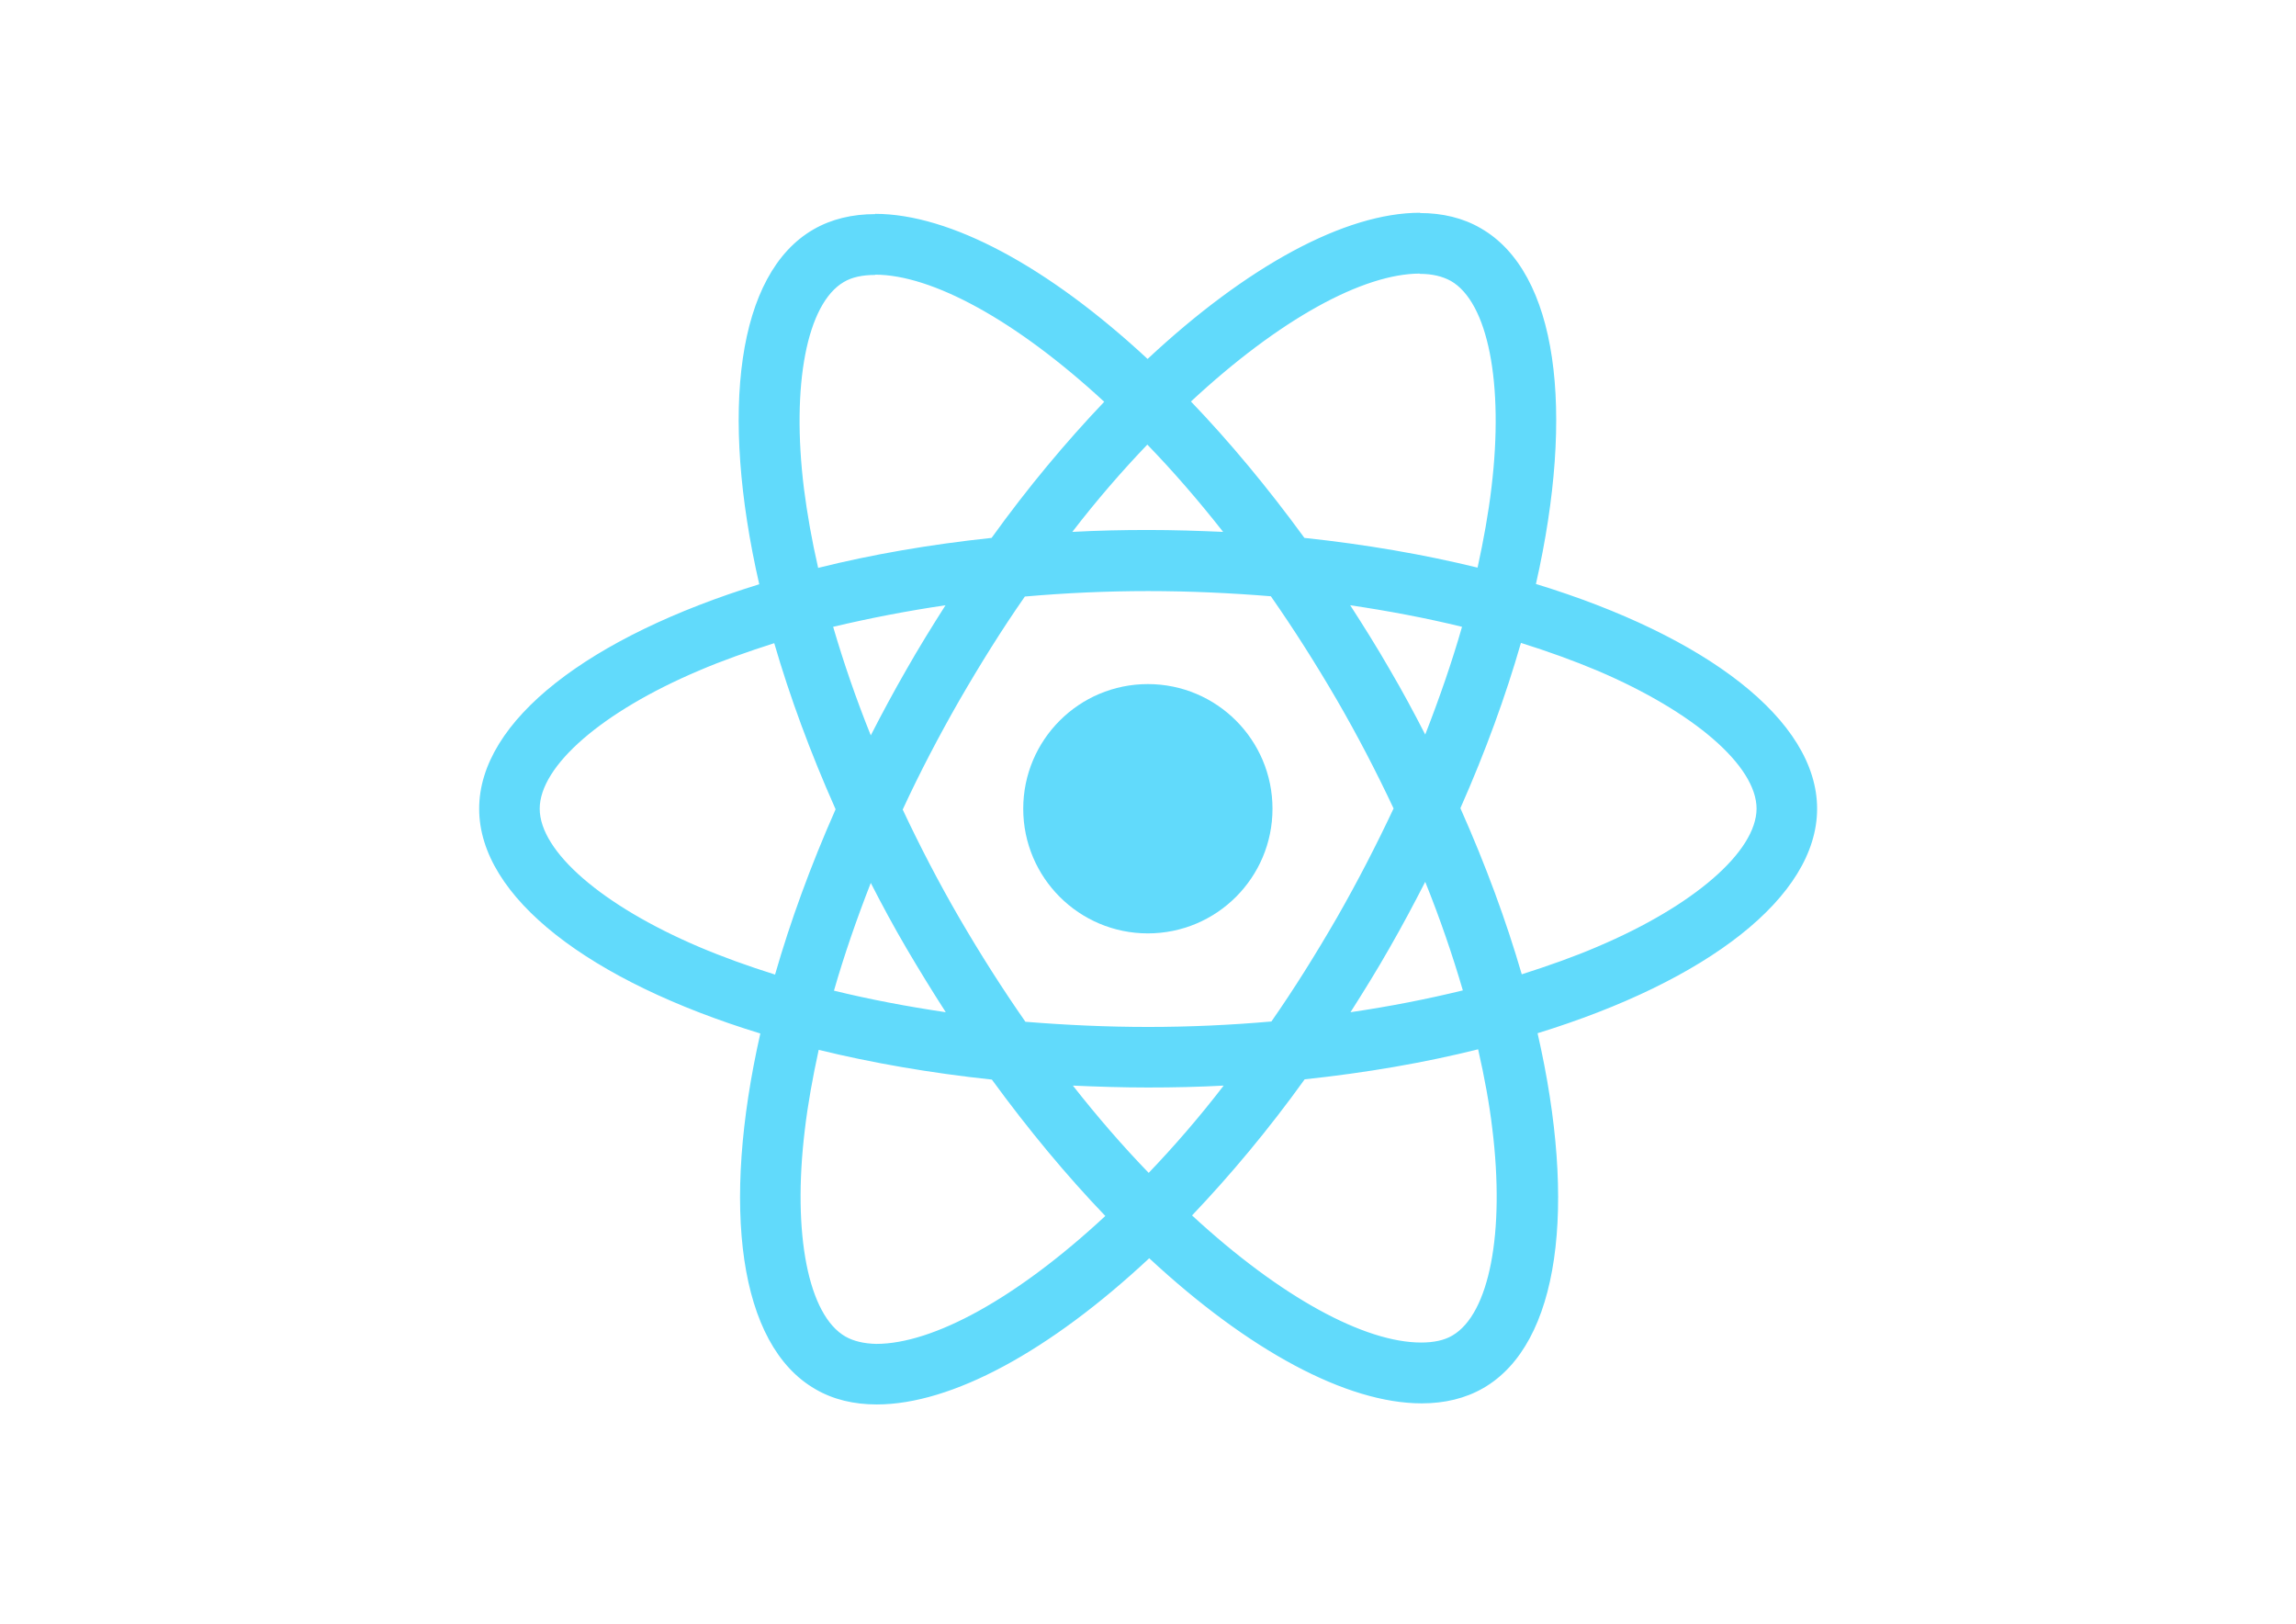
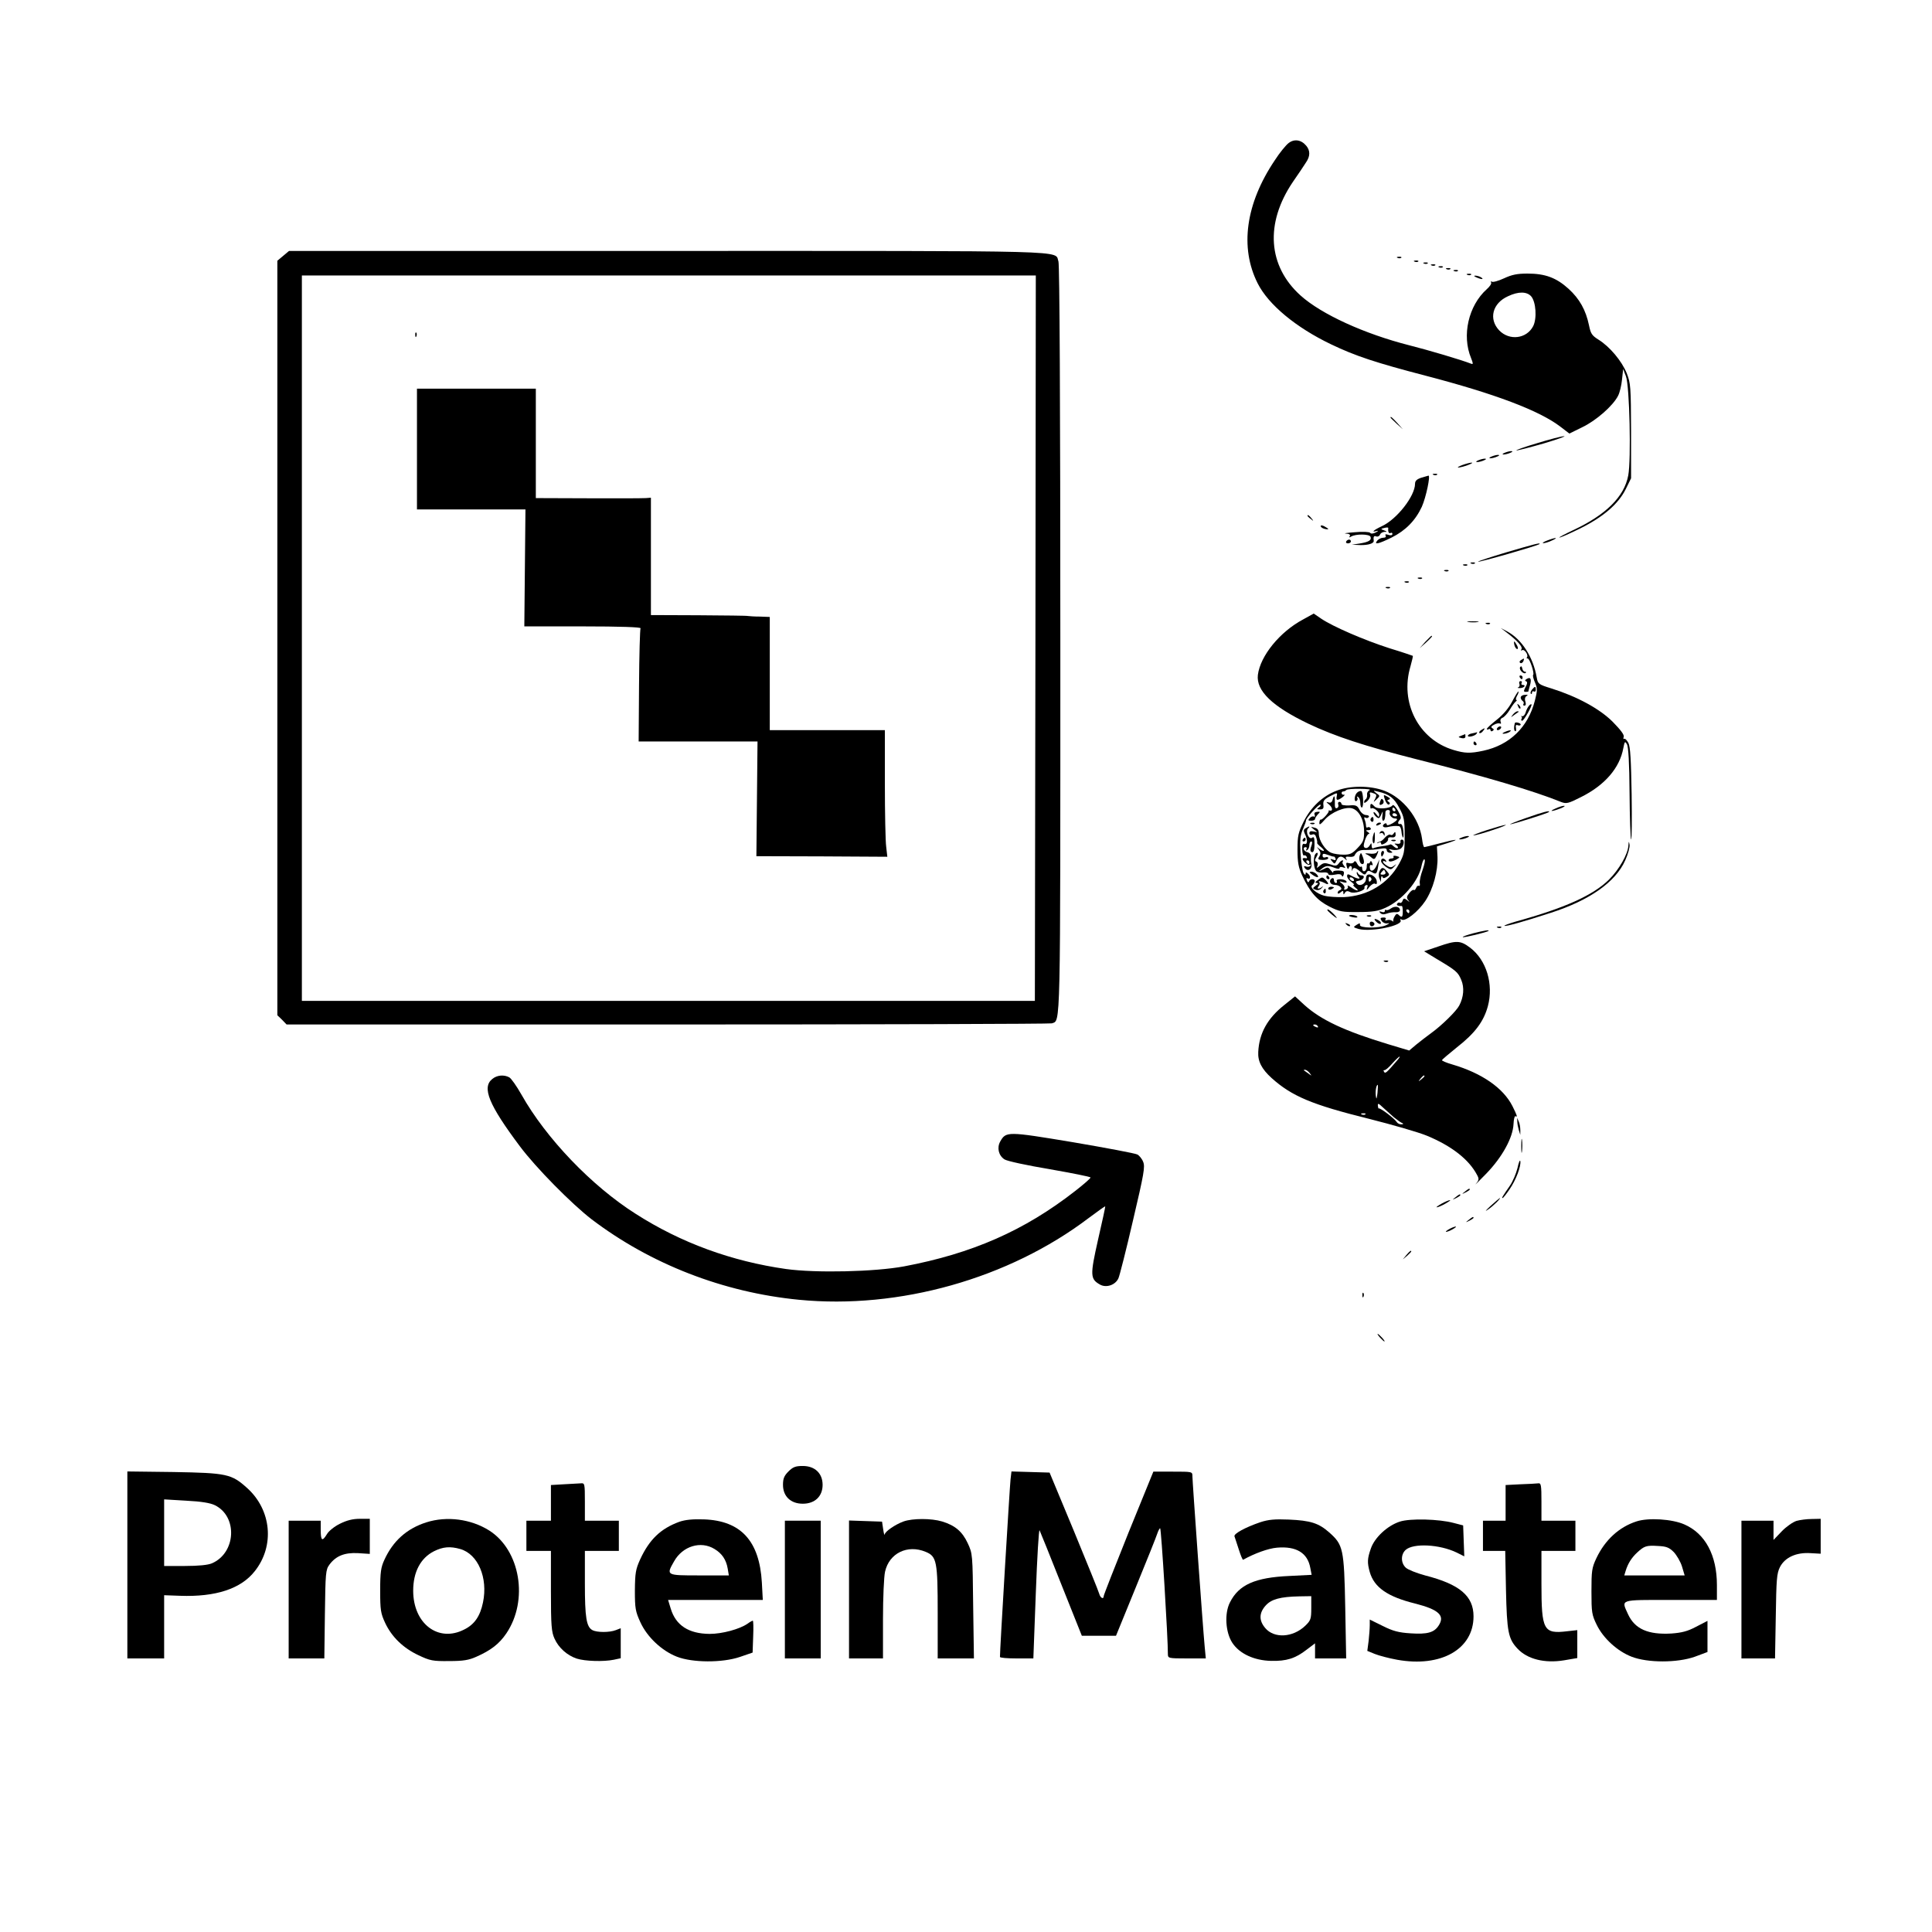
- <svg xmlns="http://www.w3.org/2000/svg" viewBox="0 0 841.9 595.3">
-   <g fill="#61DAFB">
-     <path d="M666.3 296.5c0-32.5-40.7-63.3-103.1-82.4 14.4-63.6 8-114.2-20.2-130.4-6.5-3.8-14.1-5.6-22.4-5.6v22.3c4.6 0 8.3.9 11.4 2.6 13.6 7.8 19.5 37.5 14.9 75.7-1.1 9.4-2.9 19.3-5.1 29.4-19.6-4.8-41-8.5-63.5-10.9-13.5-18.5-27.5-35.3-41.6-50 32.6-30.3 63.2-46.9 84-46.9V78c-27.5 0-63.5 19.6-99.9 53.6-36.4-33.8-72.4-53.2-99.9-53.2v22.3c20.7 0 51.4 16.5 84 46.6-14 14.7-28 31.4-41.3 49.9-22.6 2.4-44 6.1-63.6 11-2.3-10-4-19.7-5.2-29-4.7-38.2 1.1-67.9 14.6-75.8 3-1.8 6.9-2.6 11.5-2.6V78.5c-8.4 0-16 1.8-22.6 5.6-28.1 16.2-34.4 66.7-19.9 130.1-62.2 19.2-102.7 49.9-102.7 82.3 0 32.5 40.7 63.3 103.1 82.4-14.4 63.6-8 114.2 20.2 130.4 6.5 3.8 14.1 5.6 22.5 5.6 27.5 0 63.5-19.6 99.9-53.6 36.4 33.8 72.4 53.2 99.9 53.2 8.4 0 16-1.8 22.6-5.6 28.1-16.2 34.4-66.7 19.9-130.1 62-19.1 102.5-49.9 102.5-82.3zm-130.2-66.7c-3.7 12.9-8.3 26.2-13.5 39.5-4.1-8-8.4-16-13.1-24-4.6-8-9.5-15.8-14.4-23.4 14.2 2.1 27.9 4.7 41 7.9zm-45.8 106.5c-7.8 13.5-15.8 26.3-24.1 38.2-14.9 1.3-30 2-45.2 2-15.1 0-30.2-.7-45-1.9-8.3-11.9-16.4-24.6-24.2-38-7.6-13.1-14.5-26.4-20.8-39.8 6.2-13.4 13.2-26.8 20.7-39.9 7.8-13.5 15.8-26.3 24.1-38.2 14.9-1.3 30-2 45.2-2 15.1 0 30.2.7 45 1.9 8.3 11.9 16.4 24.6 24.2 38 7.6 13.1 14.5 26.4 20.8 39.8-6.3 13.4-13.2 26.8-20.7 39.9zm32.3-13c5.4 13.4 10 26.8 13.8 39.8-13.1 3.2-26.9 5.9-41.2 8 4.9-7.7 9.8-15.6 14.4-23.7 4.6-8 8.9-16.1 13-24.1zM421.2 430c-9.3-9.6-18.6-20.3-27.8-32 9 .4 18.2.7 27.5.7 9.4 0 18.7-.2 27.8-.7-9 11.7-18.3 22.4-27.5 32zm-74.4-58.9c-14.2-2.1-27.9-4.7-41-7.9 3.7-12.9 8.3-26.2 13.5-39.5 4.1 8 8.4 16 13.1 24 4.7 8 9.5 15.8 14.4 23.4zM420.7 163c9.3 9.6 18.6 20.3 27.8 32-9-.4-18.2-.7-27.5-.7-9.4 0-18.7.2-27.8.7 9-11.7 18.3-22.4 27.5-32zm-74 58.9c-4.9 7.7-9.8 15.6-14.4 23.7-4.6 8-8.9 16-13 24-5.4-13.4-10-26.8-13.8-39.8 13.1-3.1 26.9-5.8 41.2-7.9zm-90.5 125.2c-35.4-15.1-58.3-34.9-58.3-50.6 0-15.7 22.9-35.6 58.3-50.6 8.6-3.7 18-7 27.7-10.1 5.7 19.6 13.2 40 22.5 60.9-9.2 20.8-16.6 41.1-22.2 60.6-9.9-3.1-19.3-6.5-28-10.2zM310 490c-13.6-7.8-19.5-37.5-14.9-75.7 1.1-9.4 2.9-19.3 5.1-29.4 19.6 4.8 41 8.5 63.5 10.9 13.5 18.5 27.5 35.3 41.6 50-32.6 30.3-63.2 46.9-84 46.9-4.5-.1-8.3-1-11.3-2.7zm237.2-76.2c4.7 38.2-1.1 67.9-14.6 75.8-3 1.8-6.9 2.6-11.5 2.6-20.7 0-51.4-16.5-84-46.6 14-14.7 28-31.4 41.3-49.9 22.6-2.4 44-6.1 63.6-11 2.3 10.1 4.1 19.8 5.2 29.1zm38.5-66.7c-8.6 3.7-18 7-27.7 10.1-5.7-19.6-13.2-40-22.5-60.9 9.2-20.8 16.6-41.1 22.2-60.6 9.9 3.1 19.3 6.5 28.1 10.2 35.4 15.1 58.3 34.9 58.3 50.6-.1 15.7-23 35.6-58.4 50.6zM320.8 78.4z" />
-     <circle cx="420.9" cy="296.5" r="45.7" />
-     <path d="M520.5 78.1z" />
+ <svg xmlns="http://www.w3.org/2000/svg" version="1.0" width="1024pt" height="1024pt" viewBox="0 0 1024 1024" preserveAspectRatio="xMidYMid meet">
+   <g transform="translate(0,1024) scale(0.1,-0.1)" fill="#000000" stroke="none">
+     <path d="M6829 9481 c-14 -11 -47 -51 -72 -90 -155 -230 -187 -463 -91 -653 57 -113 203 -234 389 -323 129 -62 239 -98 500 -166 368 -96 604 -185 716 -271 l47 -36 69 34 c73 35 162 113 189 166 9 17 18 55 21 86 l6 56 15 -39 c19 -50 28 -442 12 -525 -21 -112 -117 -208 -292 -290 -45 -21 -78 -39 -73 -39 6 -1 55 21 110 48 123 61 203 130 242 209 l28 57 0 250 c-1 236 -2 253 -23 307 -26 64 -90 141 -150 178 -35 22 -41 32 -50 76 -17 81 -50 140 -108 193 -65 59 -124 81 -218 81 -55 0 -83 -6 -124 -25 -30 -14 -59 -22 -65 -18 -5 3 -7 2 -4 -4 4 -6 -7 -22 -23 -36 -97 -87 -133 -245 -83 -365 11 -28 12 -34 1 -30 -54 21 -226 72 -329 98 -236 60 -465 164 -576 264 -173 156 -189 382 -41 601 29 42 61 89 70 104 23 33 23 63 1 89 -27 32 -64 37 -94 13z m1286 -811 c26 -29 32 -118 11 -159 -35 -67 -126 -78 -180 -22 -57 60 -36 144 47 181 55 26 99 25 122 0z" />
+     <path d="M1501 8884 l-31 -26 0 -1999 0 -2000 25 -24 24 -25 2020 0 c1111 0 2027 3 2036 6 47 18 45 -71 45 2038 0 1233 -4 1984 -10 2000 -22 60 120 56 -2074 56 l-2004 0 -31 -26z m3987 -2026 l-3 -1923 -1943 0 -1942 0 0 1623 c0 892 0 1757 0 1922 l0 300 1945 0 1945 0 -2 -1922z" />
+     <path d="M2201 8464 c0 -11 3 -14 6 -6 3 7 2 16 -1 19 -3 4 -6 -2 -5 -13z" />
+     <path d="M2210 7860 l0 -320 288 0 287 0 -3 -310 -3 -310 311 0 c195 0 309 -4 305 -10 -3 -5 -7 -142 -8 -305 l-2 -295 315 0 315 0 -3 -304 -3 -304 347 -1 347 -2 -6 53 c-4 29 -7 180 -7 336 l0 282 -305 0 -305 0 0 300 0 300 -52 2 c-29 0 -57 2 -63 3 -5 2 -124 3 -262 4 l-253 1 0 311 0 311 -27 -2 c-16 -1 -153 -2 -305 -1 l-278 1 0 290 0 290 -315 0 -315 0 0 -320z" />
+     <path d="M7408 8873 c7 -3 16 -2 19 1 4 3 -2 6 -13 5 -11 0 -14 -3 -6 -6z" />
+     <path d="M7498 8853 c7 -3 16 -2 19 1 4 3 -2 6 -13 5 -11 0 -14 -3 -6 -6z" />
+     <path d="M7548 8843 c7 -3 16 -2 19 1 4 3 -2 6 -13 5 -11 0 -14 -3 -6 -6z" />
+     <path d="M7588 8833 c7 -3 16 -2 19 1 4 3 -2 6 -13 5 -11 0 -14 -3 -6 -6z" />
+     <path d="M7628 8823 c7 -3 16 -2 19 1 4 3 -2 6 -13 5 -11 0 -14 -3 -6 -6z" />
+     <path d="M7668 8813 c7 -3 16 -2 19 1 4 3 -2 6 -13 5 -11 0 -14 -3 -6 -6z" />
+     <path d="M7708 8803 c7 -3 16 -2 19 1 4 3 -2 6 -13 5 -11 0 -14 -3 -6 -6z" />
+     <path d="M7778 8783 c7 -3 16 -2 19 1 4 3 -2 6 -13 5 -11 0 -14 -3 -6 -6z" />
+     <path d="M7825 8770 c27 -12 43 -12 25 0 -8 5 -22 9 -30 9 -10 0 -8 -3 5 -9z" />
+     <path d="M7370 8027 c0 -2 15 -16 33 -33 l32 -29 -29 33 c-28 30 -36 37 -36 29z" />
+     <path d="M8147 7891 c-65 -19 -114 -37 -110 -38 4 -2 69 15 143 36 74 22 124 40 110 39 -14 0 -78 -17 -143 -37z" />
+     <path d="M7975 7840 c-13 -5 -14 -9 -5 -9 8 0 24 4 35 9 13 5 14 9 5 9 -8 0 -24 -4 -35 -9z" />
+     <path d="M7905 7820 c-13 -5 -14 -9 -5 -9 8 0 24 4 35 9 13 5 14 9 5 9 -8 0 -24 -4 -35 -9z" />
+     <path d="M7835 7800 c-13 -5 -14 -9 -5 -9 8 0 24 4 35 9 13 5 14 9 5 9 -8 0 -24 -4 -35 -9z" />
+     <path d="M7750 7775 c-19 -7 -28 -13 -20 -13 8 0 31 6 50 13 19 7 28 13 20 13 -8 0 -31 -6 -50 -13z" />
+     <path d="M7598 7723 c7 -3 16 -2 19 1 4 3 -2 6 -13 5 -11 0 -14 -3 -6 -6z" />
+     <path d="M7533 7708 c-24 -8 -33 -17 -33 -32 0 -65 -96 -188 -176 -225 -45 -21 -59 -35 -26 -25 9 2 7 -1 -6 -8 -14 -7 -26 -8 -30 -2 -4 5 -40 7 -82 3 -41 -3 -62 -6 -47 -7 18 -1 26 -6 21 -14 -5 -7 -3 -8 7 -2 25 15 97 14 103 -1 7 -18 -9 -28 -59 -36 l-40 -6 45 -2 c43 -1 73 9 71 23 -3 21 1 28 13 23 8 -3 17 1 20 9 3 8 13 14 23 15 16 0 16 1 -1 8 -19 7 -19 8 2 13 12 3 21 3 20 -1 -2 -19 3 -31 12 -26 6 3 10 1 10 -5 0 -7 -8 -9 -21 -5 -15 5 -19 4 -15 -4 4 -7 -1 -11 -12 -11 -11 0 -25 -7 -32 -15 -20 -24 5 -19 76 16 74 37 126 90 160 163 22 49 47 167 35 165 -3 -1 -21 -6 -38 -11z" />
+     <path d="M6930 7506 c0 -2 8 -10 18 -17 15 -13 16 -12 3 4 -13 16 -21 21 -21 13z" />
+     <path d="M7000 7452 c0 -6 9 -12 20 -15 11 -3 20 -3 20 -1 0 2 -9 8 -20 14 -11 6 -20 7 -20 2z" />
+     <path d="M8200 7375 c-19 -7 -28 -14 -20 -14 8 0 29 6 45 14 39 17 21 18 -25 0z" />
+     <path d="M7135 7370 c-3 -5 1 -10 9 -10 9 0 16 5 16 10 0 6 -4 10 -9 10 -6 0 -13 -4 -16 -10z" />
+     <path d="M7982 7312 c-83 -25 -150 -47 -148 -49 4 -5 317 85 325 93 10 10 -31 -1 -177 -44z" />
+     <path d="M7798 7253 c7 -3 16 -2 19 1 4 3 -2 6 -13 5 -11 0 -14 -3 -6 -6z" />
+     <path d="M7758 7243 c7 -3 16 -2 19 1 4 3 -2 6 -13 5 -11 0 -14 -3 -6 -6z" />
+     <path d="M7658 7213 c7 -3 16 -2 19 1 4 3 -2 6 -13 5 -11 0 -14 -3 -6 -6z" />
+     <path d="M7518 7173 c7 -3 16 -2 19 1 4 3 -2 6 -13 5 -11 0 -14 -3 -6 -6z" />
+     <path d="M7448 7153 c7 -3 16 -2 19 1 4 3 -2 6 -13 5 -11 0 -14 -3 -6 -6z" />
+     <path d="M7348 7123 c7 -3 16 -2 19 1 4 3 -2 6 -13 5 -11 0 -14 -3 -6 -6z" />
+     <path d="M6907 6957 c-124 -66 -227 -193 -240 -294 -10 -84 76 -167 268 -259 141 -67 297 -118 576 -189 358 -90 619 -167 764 -226 27 -10 37 -8 104 26 127 63 206 155 225 260 7 36 9 38 19 20 8 -13 13 -99 14 -259 1 -131 5 -241 8 -245 4 -3 5 104 3 239 -3 181 -7 252 -17 272 -8 15 -18 25 -22 22 -5 -3 -6 2 -3 10 4 11 -16 37 -58 80 -69 69 -188 134 -325 177 -68 21 -72 24 -78 58 -19 109 -79 202 -156 244 l-34 18 30 -23 c59 -45 87 -77 79 -89 -4 -7 -3 -9 4 -5 12 7 35 -27 25 -38 -3 -3 -2 -6 4 -6 11 0 37 -79 29 -87 -3 -3 1 -21 10 -41 13 -31 13 -42 -1 -96 -36 -141 -134 -235 -273 -265 -70 -15 -98 -14 -158 4 -185 55 -286 251 -228 444 8 29 14 54 12 55 -2 1 -57 20 -123 40 -134 43 -298 114 -361 156 l-41 28 -56 -31z" />
+     <path d="M7783 6943 c15 -2 37 -2 50 0 12 2 0 4 -28 4 -27 0 -38 -2 -22 -4z" />
+     <path d="M7878 6933 c7 -3 16 -2 19 1 4 3 -2 6 -13 5 -11 0 -14 -3 -6 -6z" />
+     <path d="M7554 6838 l-29 -33 33 29 c30 28 37 36 29 36 -2 0 -16 -15 -33 -32z" />
+     <path d="M8027 6820 c3 -11 9 -20 15 -20 5 0 4 9 -2 20 -6 11 -12 20 -14 20 -2 0 -2 -9 1 -20z" />
+     <path d="M8061 6741 c-8 -5 -9 -11 -3 -15 5 -3 12 1 16 9 6 17 6 18 -13 6z" />
+     <path d="M8057 6704 c-8 -13 20 -41 30 -30 3 3 1 6 -5 6 -6 0 -12 8 -14 18 -2 11 -6 13 -11 6z" />
+     <path d="M8055 6650 c3 -5 8 -10 11 -10 2 0 4 5 4 10 0 6 -5 10 -11 10 -5 0 -7 -4 -4 -10z" />
+     <path d="M8091 6641 c-9 -6 -10 -10 -2 -12 7 -3 7 -12 -3 -30 -11 -21 -11 -26 0 -26 8 0 14 1 14 1 0 1 4 16 9 33 10 35 3 47 -18 34z" />
+     <path d="M8053 6616 c3 -8 1 -17 -6 -19 -7 -3 -2 -4 11 -4 21 1 33 17 11 17 -5 0 -7 5 -4 10 3 6 1 10 -5 10 -7 0 -10 -6 -7 -14z" />
+     <path d="M8120 6585 c-7 -9 -10 -18 -6 -22 3 -3 6 -1 6 6 0 7 5 9 10 6 6 -3 10 1 10 9 0 20 -4 20 -20 1z" />
+     <path d="M8015 6522 c-19 -36 -49 -71 -82 -97 -28 -22 -52 -44 -52 -48 -1 -5 4 -5 9 -2 6 3 10 1 10 -5 0 -6 5 -8 11 -4 8 5 8 9 -1 14 -9 6 -7 11 9 19 12 7 26 9 31 6 6 -3 7 1 4 9 -4 9 0 18 10 22 8 3 26 22 38 42 12 21 27 40 32 44 6 4 7 8 3 8 -4 0 -3 9 3 21 7 11 10 22 8 24 -2 2 -17 -22 -33 -53z" />
+     <path d="M8060 6543 c0 -6 5 -15 10 -18 6 -4 8 -11 5 -16 -4 -5 -1 -9 5 -9 7 0 9 8 5 21 -5 14 -2 25 6 30 10 6 7 8 -9 6 -12 0 -22 -7 -22 -14z" />
+     <path d="M8046 6497 c3 -10 9 -15 12 -12 3 3 0 11 -7 18 -10 9 -11 8 -5 -6z" />
+     <path d="M8103 6498 c-6 -7 -14 -23 -17 -35 -4 -12 -12 -21 -19 -19 -7 1 -9 1 -4 -1 4 -3 5 -9 1 -14 -3 -5 -1 -9 4 -9 9 0 55 81 49 87 -2 2 -9 -2 -14 -9z" />
+     <path d="M8019 6453 c-13 -17 -13 -17 6 -3 11 8 22 16 24 17 2 2 0 3 -6 3 -6 0 -17 -8 -24 -17z" />
+     <path d="M8029 6408 c-6 -21 -5 -39 1 -43 5 -3 7 4 5 16 -3 15 0 19 10 15 8 -3 15 -1 15 4 0 8 -28 15 -31 8z" />
+     <path d="M7935 6380 c-3 -5 -2 -10 4 -10 5 0 13 5 16 10 3 6 2 10 -4 10 -5 0 -13 -4 -16 -10z" />
+     <path d="M7850 6370 c-8 -5 -12 -12 -9 -15 4 -3 12 1 19 10 14 17 11 19 -10 5z" />
+     <path d="M7975 6360 c-13 -6 -15 -9 -5 -9 8 0 22 4 30 9 18 12 2 12 -25 0z" />
+     <path d="M7803 6353 c-13 -2 -23 -8 -23 -13 0 -10 38 -1 46 11 3 5 4 8 2 8 -2 -1 -13 -4 -25 -6z" />
+     <path d="M7746 6341 c-19 -7 -19 -8 0 -13 13 -3 21 0 21 8 0 8 -1 14 -1 13 -1 0 -10 -4 -20 -8z" />
+     <path d="M7810 6300 c0 -5 5 -10 11 -10 5 0 7 5 4 10 -3 6 -8 10 -11 10 -2 0 -4 -4 -4 -10z" />
+     <path d="M7084 6049 c-74 -28 -137 -88 -175 -165 -28 -57 -32 -74 -32 -148 0 -67 5 -93 25 -137 41 -88 79 -131 144 -164 54 -27 68 -30 154 -29 74 0 105 5 142 22 90 40 178 142 193 225 4 20 11 35 15 32 5 -3 0 -28 -10 -56 -10 -27 -17 -59 -15 -70 2 -11 0 -17 -4 -14 -5 3 -12 -2 -15 -11 -4 -9 -9 -14 -12 -11 -4 3 -15 -4 -24 -16 -14 -17 -16 -25 -7 -37 10 -13 10 -13 -5 -1 -15 11 -19 11 -24 -3 -3 -9 -10 -14 -14 -11 -5 3 -11 1 -15 -5 -5 -8 5 -13 25 -12 3 0 5 -13 5 -29 0 -31 -5 -35 -22 -18 -8 8 -14 6 -22 -9 -6 -10 -8 -22 -6 -26 3 -3 0 -2 -6 3 -6 5 -18 7 -27 4 -10 -4 -13 -2 -8 5 4 6 -1 10 -13 9 -15 -1 -17 -4 -8 -18 6 -9 19 -15 31 -13 14 3 11 -1 -8 -10 -37 -17 -142 -16 -138 2 2 10 -2 10 -18 0 -19 -12 -19 -13 12 -22 67 -17 239 19 221 47 -4 6 -1 7 6 3 19 -12 87 41 125 98 42 63 68 159 65 235 l-3 55 55 17 c75 24 50 23 -41 -1 -41 -11 -78 -20 -81 -20 -4 0 -9 20 -12 45 -15 109 -100 216 -200 254 -75 28 -182 28 -253 0z m175 3 c-9 -4 -15 -15 -13 -24 1 -10 -2 -20 -7 -24 -5 -3 -9 -10 -9 -16 0 -6 8 -3 19 8 10 10 16 25 13 32 -5 14 -1 15 22 6 13 -5 13 -10 5 -27 -11 -21 -11 -21 7 -4 19 18 19 19 -1 33 -19 15 -18 15 10 8 58 -13 85 -34 112 -87 25 -46 28 -63 28 -147 0 -87 -3 -100 -30 -149 -58 -105 -166 -170 -293 -176 -35 -1 -81 2 -102 7 -42 11 -81 45 -65 56 6 4 11 13 13 20 3 16 -25 16 -30 0 -3 -7 -7 -5 -11 6 -4 9 -3 15 2 11 16 -9 20 9 5 23 -11 10 -14 10 -14 0 0 -7 -5 -5 -11 5 -6 11 -13 58 -16 106 -4 69 -1 96 13 127 9 21 17 42 16 45 -2 11 70 90 76 84 4 -3 0 -10 -8 -15 -12 -8 -11 -10 6 -10 17 0 21 5 18 25 -2 21 5 29 36 45 39 20 39 20 35 0 -5 -24 4 -25 31 -5 10 8 14 14 8 13 -7 -2 -12 2 -13 7 -1 6 3 10 8 10 5 0 13 3 17 8 4 4 37 7 73 6 36 0 59 -3 50 -7z m211 -642 c0 -5 -2 -10 -4 -10 -3 0 -8 5 -11 10 -3 6 -1 10 4 10 6 0 11 -4 11 -10z" />
+     <path d="M7192 6038 c-15 -15 -16 -52 -2 -43 6 4 7 11 4 17 -4 7 -2 8 4 4 7 -4 12 -18 12 -32 0 -13 3 -24 8 -24 11 0 8 83 -3 87 -6 2 -16 -2 -23 -9z" />
+     <path d="M7341 6000 c6 -16 15 -27 21 -24 6 4 6 9 -2 14 -9 6 -9 9 1 12 10 3 7 8 -8 16 -21 12 -22 11 -12 -18z" />
+     <path d="M7063 6001 c-3 -13 -11 -18 -21 -14 -15 4 -15 3 1 -10 20 -16 23 -38 5 -33 -7 1 -10 1 -6 -1 7 -5 -34 -51 -42 -47 -3 2 -6 -6 -7 -16 -1 -15 5 -11 28 15 35 40 107 70 144 61 38 -10 65 -61 65 -123 0 -45 -4 -56 -34 -87 -28 -30 -40 -36 -74 -36 -22 0 -52 4 -66 10 -31 12 -66 65 -66 101 0 19 -6 28 -22 32 -23 6 -23 6 -3 -10 20 -15 20 -15 -2 -10 -16 3 -23 1 -23 -9 0 -8 6 -11 16 -7 10 4 17 -2 21 -18 4 -13 6 -25 4 -27 -1 -2 8 -12 21 -22 13 -11 18 -19 13 -20 -6 0 -17 6 -25 13 -12 10 -12 9 0 -6 10 -14 11 -23 3 -36 -10 -16 -7 -18 18 -19 16 0 29 4 29 10 0 5 -7 8 -15 4 -9 -3 -15 0 -15 9 0 12 5 12 28 4 15 -6 29 -10 32 -9 2 1 6 -4 9 -11 2 -8 -2 -10 -14 -5 -16 6 -16 4 -4 -10 12 -15 14 -14 23 5 10 24 26 27 45 9 11 -11 12 -10 6 0 -5 10 -1 13 16 11 13 -2 26 1 28 6 11 23 26 31 60 30 20 0 53 2 74 6 28 5 37 3 37 -7 0 -8 8 -14 18 -14 15 0 15 2 2 11 -12 8 -10 10 9 5 13 -3 33 -1 43 5 19 10 25 49 8 49 -6 0 -9 -6 -7 -12 1 -8 -6 -12 -18 -10 -16 2 -17 1 -5 -7 8 -5 12 -13 8 -16 -3 -3 -12 1 -21 9 -8 8 -17 13 -19 10 -3 -2 -22 -7 -43 -9 -20 -3 -41 -8 -46 -11 -5 -3 -9 3 -9 13 -1 17 -1 17 -11 1 -5 -9 -15 -15 -23 -12 -10 4 -10 12 -2 39 6 19 15 35 21 35 5 0 3 5 -5 10 -13 8 -12 10 3 10 10 0 15 5 12 10 -4 6 -11 8 -16 5 -5 -4 -9 0 -9 9 0 8 -3 22 -7 32 -4 11 -3 15 5 10 6 -3 13 -2 17 4 3 5 -3 10 -14 10 -12 0 -26 11 -35 27 -12 24 -19 27 -55 24 -24 -1 -41 2 -41 8 0 6 -5 11 -11 11 -6 0 -9 -6 -6 -14 3 -8 0 -17 -7 -19 -9 -4 -12 5 -11 29 1 38 -4 44 -12 15z" />
+     <path d="M7316 5994 c-8 -20 -4 -25 11 -16 7 4 9 13 4 21 -6 10 -10 9 -15 -5z" />
+     <path d="M7263 5965 c0 -8 2 -13 5 -10 9 9 42 -16 42 -33 -1 -15 -2 -15 -15 2 -8 11 -15 15 -15 9 0 -6 7 -16 15 -23 12 -10 17 -8 25 11 10 23 10 23 7 -3 -3 -16 0 -28 4 -28 8 0 12 17 12 46 0 6 6 11 14 11 8 0 12 -6 9 -13 -5 -13 12 -32 27 -32 19 0 15 -9 -13 -26 -18 -10 -30 -13 -30 -6 0 6 -4 8 -10 5 -19 -11 -10 -24 13 -19 24 6 46 8 62 5 6 0 12 -13 13 -28 1 -14 5 -29 8 -32 3 -3 4 12 2 34 -2 25 -8 39 -15 38 -16 -4 -17 9 -2 24 7 7 3 21 -12 47 -12 21 -25 33 -28 28 -11 -18 -79 -23 -95 -7 -18 19 -23 19 -23 0z m132 -15 c3 -5 1 -10 -4 -10 -6 0 -11 5 -11 10 0 6 2 10 4 10 3 0 8 -4 11 -10z m9 -28 c3 -5 -1 -9 -9 -9 -8 0 -15 4 -15 9 0 4 4 8 9 8 6 0 12 -4 15 -8z" />
+     <path d="M6968 5921 c3 -8 1 -12 -4 -9 -5 3 -15 0 -22 -8 -11 -12 -9 -14 8 -14 11 0 20 4 20 9 0 5 7 16 15 25 14 13 13 15 -4 13 -12 -1 -17 -6 -13 -16z" />
+     <path d="M7265 5901 c-3 -5 -1 -12 5 -16 5 -3 10 1 10 9 0 18 -6 21 -15 7z" />
+     <path d="M6948 5873 c7 -3 16 -2 19 1 4 3 -2 6 -13 5 -11 0 -14 -3 -6 -6z" />
+     <path d="M7295 5870 c-3 -6 1 -7 9 -4 18 7 21 14 7 14 -6 0 -13 -4 -16 -10z" />
+     <path d="M6920 5850 c-11 -7 -12 -13 -3 -32 15 -30 13 -57 -3 -51 -10 4 -13 -5 -12 -31 1 -19 5 -33 9 -30 4 2 11 0 14 -6 4 -6 3 -10 -2 -9 -22 4 -25 -3 -8 -21 10 -11 22 -17 28 -13 6 3 7 1 3 -5 -4 -6 -14 -8 -23 -5 -11 4 -14 3 -9 -5 16 -27 44 -9 36 23 -2 6 -2 20 -2 31 1 14 -6 24 -18 27 -21 5 -28 27 -9 27 5 0 7 -5 3 -12 -4 -7 -3 -8 4 -4 7 4 12 16 12 27 0 10 4 19 10 19 6 0 6 -9 0 -25 -6 -15 -6 -26 0 -30 13 -8 18 11 17 52 0 23 -4 30 -12 23 -17 -14 -38 33 -22 49 13 13 7 14 -13 1z m20 -180 c0 -5 -2 -10 -4 -10 -3 0 -8 5 -11 10 -3 6 -1 10 4 10 6 0 11 -4 11 -10z" />
+     <path d="M7314 5829 c-4 -7 -3 -9 4 -5 5 3 13 0 15 -6 4 -9 6 -10 6 -1 1 17 -16 25 -25 12z" />
+     <path d="M7277 5808 c-3 -12 -3 -28 1 -35 5 -8 8 0 9 22 1 40 -2 44 -10 13z" />
+     <path d="M7385 5820 c-4 -6 -11 -8 -16 -4 -6 3 -18 -4 -29 -16 -10 -12 -22 -21 -27 -21 -4 -1 -10 -3 -13 -6 -3 -4 1 -3 8 1 6 4 12 2 12 -4 0 -8 6 -8 20 0 11 6 19 16 17 23 -1 7 7 11 19 9 13 -2 21 3 21 13 0 18 -3 19 -12 5z" />
+     <path d="M6905 5790 c-3 -5 -1 -10 4 -10 6 0 11 5 11 10 0 6 -2 10 -4 10 -3 0 -8 -4 -11 -10z" />
+     <path d="M7378 5783 c7 -3 16 -2 19 1 4 3 -2 6 -13 5 -11 0 -14 -3 -6 -6z" />
+     <path d="M7296 5721 c-4 -5 -21 -8 -39 -5 -17 2 -25 1 -17 -3 8 -3 22 -11 30 -19 13 -11 17 -9 27 12 11 23 10 33 -1 15z" />
+     <path d="M7320 5715 c0 -8 2 -15 4 -15 2 0 6 7 10 15 3 8 1 15 -4 15 -6 0 -10 -7 -10 -15z" />
+     <path d="M6967 5703 c-8 -30 -1 -74 12 -82 7 -5 23 -7 37 -5 13 1 24 -2 24 -8 0 -6 13 -8 34 -4 23 5 35 3 38 -6 3 -7 7 -4 10 7 4 17 0 20 -28 21 -21 0 -31 -3 -28 -10 3 -6 -1 -3 -9 7 -19 23 -17 23 -47 8 -24 -11 -24 -11 -6 3 23 19 35 20 70 6 16 -6 26 -6 26 0 0 5 8 6 18 3 14 -6 15 -4 5 9 -7 8 -10 18 -6 21 3 4 3 7 -2 7 -4 0 -13 -7 -20 -17 -10 -13 -17 -14 -45 -4 -28 9 -36 8 -53 -6 -19 -16 -20 -16 -14 -1 3 9 1 19 -6 21 -9 3 -9 9 1 26 7 11 8 21 3 21 -5 0 -12 -8 -14 -17z" />
+     <path d="M7207 5707 c-7 -20 1 -47 14 -47 11 0 11 17 0 44 -7 18 -8 18 -14 3z" />
+     <path d="M7386 5699 c3 -5 -2 -9 -10 -9 -9 0 -16 -4 -16 -9 0 -11 19 -9 44 5 17 11 17 11 -3 17 -12 3 -19 1 -15 -4z" />
+     <path d="M7320 5676 c0 -7 12 -21 26 -31 25 -16 27 -16 43 1 15 17 15 17 -1 5 -13 -10 -21 -10 -37 1 -12 7 -21 16 -21 21 0 4 5 5 12 1 7 -4 8 -3 4 4 -10 16 -26 15 -26 -2z" />
+     <path d="M7176 5671 c-4 -7 -16 -9 -26 -6 -15 5 -17 2 -12 -17 3 -12 7 -17 10 -10 6 19 20 14 17 -5 -1 -10 0 -12 2 -5 6 17 16 15 43 -8 21 -18 25 -19 32 -6 7 13 12 13 28 4 24 -15 28 -11 35 33 l6 34 -15 -33 c-15 -33 -36 -36 -36 -6 0 8 4 12 10 9 6 -4 7 1 3 11 -4 11 -8 13 -11 6 -2 -7 -7 -10 -11 -8 -4 3 -7 -4 -7 -16 1 -12 -5 -23 -11 -25 -7 -3 -13 3 -13 13 0 9 -3 14 -7 10 -4 -3 -12 3 -19 15 -7 15 -13 18 -18 10z" />
+     <path d="M7312 5623 c-5 -10 -6 -27 -1 -38 l8 -20 1 20 c1 11 4 15 7 8 3 -9 9 -9 22 -1 17 10 17 13 2 30 -19 23 -28 23 -39 1z m31 -6 c3 -7 -3 -13 -14 -13 -13 0 -15 3 -7 13 6 7 12 13 13 13 2 0 5 -6 8 -13z" />
+     <path d="M6954 5605 c26 -19 42 -19 26 0 -7 8 -20 15 -29 15 -13 -1 -13 -3 3 -15z" />
+     <path d="M7191 5615 c-1 -6 4 -16 10 -22 15 -15 -7 -12 -38 5 -19 11 -23 10 -23 -2 0 -8 10 -22 22 -30 12 -9 18 -16 13 -16 -6 0 -1 -7 9 -15 27 -21 6 -19 -23 2 -14 9 -21 12 -18 6 4 -6 0 -14 -9 -17 -9 -3 -12 -2 -9 5 4 6 -1 17 -11 25 -18 14 -18 15 5 8 16 -4 21 -3 17 5 -4 6 -18 11 -32 11 -14 0 -22 -4 -19 -10 3 -5 1 -10 -4 -10 -6 0 -11 7 -11 16 0 8 -4 12 -10 9 -20 -12 -10 -35 14 -35 26 0 47 -21 28 -28 -7 -2 -12 -8 -12 -14 0 -6 6 -6 15 2 12 10 15 10 15 -1 0 -12 2 -12 9 0 6 9 14 10 27 3 21 -11 81 8 76 23 -2 5 2 11 9 14 8 2 10 -2 5 -15 -5 -14 -1 -13 12 5 11 13 24 21 31 17 7 -5 10 0 8 15 -4 22 -34 41 -49 32 -5 -2 -8 -12 -8 -21 0 -25 -32 -43 -47 -26 -10 10 -8 13 9 16 25 3 37 28 15 28 -9 0 -18 6 -20 13 -3 6 -6 7 -6 2z m73 -45 c-6 -6 -10 -3 -10 10 0 13 4 16 10 10 7 -7 7 -13 0 -20z m-89 10 c3 -5 2 -10 -4 -10 -5 0 -13 5 -16 10 -3 6 -2 10 4 10 5 0 13 -4 16 -10z" />
+     <path d="M7030 5590 c0 -5 5 -10 11 -10 5 0 7 5 4 10 -3 6 -8 10 -11 10 -2 0 -4 -4 -4 -10z" />
+     <path d="M6984 5575 c-14 -10 -15 -14 -5 -15 11 0 9 -4 -5 -14 -18 -14 -18 -15 -1 -22 12 -4 24 -1 33 10 8 9 9 11 2 6 -18 -15 -32 -12 -19 3 6 8 8 17 4 20 -10 10 6 8 28 -3 22 -13 25 -5 5 16 -18 17 -18 17 -42 -1z" />
+     <path d="M7040 5530 c0 -5 7 -7 15 -4 8 4 15 8 15 10 0 2 -7 4 -15 4 -8 0 -15 -4 -15 -10z" />
+     <path d="M7015 5521 c-3 -5 -2 -12 3 -15 5 -3 9 1 9 9 0 17 -3 19 -12 6z" />
+     <path d="M8245 5955 c-39 -17 -21 -18 25 0 19 7 28 14 20 14 -8 0 -28 -6 -45 -14z" />
+     <path d="M8090 5905 c-52 -18 -91 -34 -86 -34 11 -1 199 58 205 65 11 11 -32 0 -119 -31z" />
+     <path d="M7880 5840 c-47 -15 -78 -28 -70 -28 8 0 53 12 100 28 47 15 78 28 70 28 -8 0 -53 -13 -100 -28z" />
+     <path d="M7745 5800 c-13 -5 -14 -9 -5 -9 8 0 24 4 35 9 13 5 14 9 5 9 -8 0 -24 -4 -35 -9z" />
+     <path d="M8631 5760 c-2 -47 -51 -131 -104 -183 -85 -83 -234 -150 -495 -222 -34 -10 -61 -20 -58 -22 5 -5 102 22 246 69 205 66 343 163 394 278 15 33 25 70 23 83 -4 20 -4 20 -6 -3z" />
+     <path d="M7372 5425 c-10 -8 -22 -11 -26 -8 -3 3 -6 1 -6 -5 0 -7 -7 -9 -17 -5 -14 4 -15 3 -7 -6 7 -8 19 -9 35 -3 13 5 34 8 47 7 12 -1 22 4 22 11 0 19 -26 24 -48 9z" />
+     <path d="M7042 5408 c7 -7 22 -20 33 -28 15 -10 14 -7 -4 13 -14 15 -29 27 -33 27 -5 0 -3 -6 4 -12z" />
+     <path d="M7150 5386 c0 -2 11 -6 25 -8 13 -3 22 -1 19 3 -5 9 -44 13 -44 5z" />
+     <path d="M7248 5383 c7 -3 16 -2 19 1 4 3 -2 6 -13 5 -11 0 -14 -3 -6 -6z" />
+     <path d="M7295 5354 c9 -9 19 -13 23 -10 3 4 0 11 -8 16 -24 15 -33 11 -15 -6z" />
+     <path d="M7260 5345 c0 -16 16 -20 24 -6 3 5 -1 11 -9 15 -9 3 -15 0 -15 -9z" />
+     <path d="M7137 5339 c7 -7 15 -10 18 -7 3 3 -2 9 -12 12 -14 6 -15 5 -6 -5z" />
+     <path d="M7938 5323 c7 -3 16 -2 19 1 4 3 -2 6 -13 5 -11 0 -14 -3 -6 -6z" />
+     <path d="M7807 5293 c-32 -9 -56 -17 -54 -20 5 -4 129 26 136 33 8 7 -23 2 -82 -13z" />
+     <path d="M7622 5223 l-74 -25 69 -42 c101 -60 111 -69 128 -110 17 -40 13 -91 -11 -136 -15 -29 -92 -105 -149 -146 -22 -16 -57 -43 -78 -60 l-38 -32 -110 33 c-231 70 -356 128 -445 208 l-50 46 -56 -45 c-90 -71 -134 -150 -139 -249 -3 -50 18 -91 71 -139 107 -96 213 -141 516 -216 127 -32 265 -72 308 -90 132 -55 222 -126 265 -208 11 -20 10 -27 -6 -46 -10 -12 15 13 55 54 84 87 141 190 144 263 1 25 6 43 10 41 13 -8 9 4 -16 54 -49 96 -162 174 -318 220 -32 9 -57 20 -55 23 1 4 37 34 79 68 96 75 142 137 164 218 31 116 -7 244 -94 310 -52 39 -72 40 -170 6z m-637 -423 c3 -6 -1 -7 -9 -4 -18 7 -21 14 -7 14 6 0 13 -4 16 -10z m419 -182 c-55 -64 -62 -70 -68 -59 -4 6 -4 10 1 9 5 -2 24 14 42 35 18 20 36 37 39 37 3 0 -3 -10 -14 -22z m-463 -65 c13 -17 13 -17 -6 -3 -11 8 -22 16 -24 17 -2 2 0 3 6 3 6 0 17 -8 24 -17z m609 -17 c0 -2 -8 -10 -17 -17 -16 -13 -17 -12 -4 4 13 16 21 21 21 13z m-249 -88 c-4 -35 -6 -38 -9 -15 -3 26 3 57 10 57 2 0 1 -19 -1 -42z m87 -130 c18 -14 38 -29 45 -31 7 -3 5 -6 -5 -6 -9 -1 -21 5 -25 12 -11 18 -89 77 -95 72 -2 -2 -4 4 -5 14 -1 15 3 14 26 -8 15 -14 42 -38 59 -53z m-151 16 c-3 -3 -12 -4 -19 -1 -8 3 -5 6 6 6 11 1 17 -2 13 -5z" />
+     <path d="M7338 5143 c7 -3 16 -2 19 1 4 3 -2 6 -13 5 -11 0 -14 -3 -6 -6z" />
+     <path d="M2609 4521 c-56 -45 -18 -137 146 -356 85 -114 275 -306 380 -387 313 -238 699 -388 1099 -427 531 -52 1113 112 1536 433 47 35 86 63 88 62 1 -2 -16 -81 -38 -176 -43 -191 -42 -209 11 -239 33 -18 81 -2 97 34 6 13 41 150 77 306 58 247 65 285 54 311 -6 16 -21 34 -31 39 -11 6 -165 35 -341 65 -349 58 -355 58 -386 3 -18 -33 -8 -74 23 -94 13 -9 120 -32 240 -52 119 -21 216 -40 216 -44 0 -5 -37 -37 -82 -72 -269 -210 -546 -331 -906 -399 -156 -29 -468 -36 -626 -14 -289 41 -557 139 -796 292 -234 148 -476 401 -606 632 -26 46 -55 87 -65 92 -28 15 -65 12 -90 -9z" />
+     <path d="M8042 4295 c0 -11 4 -31 8 -45 l8 -25 0 25 c0 14 -3 34 -8 45 l-9 20 1 -20z" />
+     <path d="M8063 4165 c0 -33 2 -45 4 -27 2 18 2 45 0 60 -2 15 -4 0 -4 -33z" />
+     <path d="M8043 4049 c-7 -29 -25 -71 -40 -93 -40 -58 -45 -66 -39 -66 3 0 19 20 36 45 35 50 63 125 58 151 -2 9 -9 -8 -15 -37z" />
+     <path d="M7764 3924 c-18 -14 -18 -15 4 -4 12 6 22 13 22 15 0 8 -5 6 -26 -11z" />
+     <path d="M7714 3894 c-18 -14 -18 -15 4 -4 12 6 22 13 22 15 0 8 -5 6 -26 -11z" />
+     <path d="M7900 3848 c-26 -24 -32 -32 -15 -20 28 18 73 63 64 62 -2 -1 -24 -19 -49 -42z" />
+     <path d="M7640 3860 c-19 -11 -30 -19 -25 -19 6 0 26 8 45 19 19 11 31 19 25 19 -5 0 -26 -8 -45 -19z" />
+     <path d="M7784 3774 c-18 -14 -18 -15 4 -4 12 6 22 13 22 15 0 8 -5 6 -26 -11z" />
+     <path d="M7680 3725 c-14 -8 -20 -14 -15 -14 6 0 21 6 35 14 14 8 21 14 15 14 -5 0 -21 -6 -35 -14z" />
+     <path d="M7454 3588 l-19 -23 23 19 c12 11 22 21 22 23 0 8 -8 2 -26 -19z" />
+     <path d="M7221 3374 c0 -11 3 -14 6 -6 3 7 2 16 -1 19 -3 4 -6 -2 -5 -13z" />
+     <path d="M7315 3150 c10 -11 20 -20 23 -20 3 0 -3 9 -13 20 -10 11 -20 20 -23 20 -3 0 3 -9 13 -20z" />
+     <path d="M4179 2441 c-23 -23 -29 -38 -29 -71 0 -61 41 -100 105 -100 64 0 105 39 105 100 0 61 -41 100 -105 100 -38 0 -52 -5 -76 -29z" />
+     <path d="M675 1946 l0 -496 98 0 97 0 0 168 0 167 84 -3 c189 -7 323 37 396 130 107 134 89 325 -40 441 -83 75 -108 80 -390 85 l-245 3 0 -495z m464 316 c122 -60 112 -253 -16 -308 -21 -9 -71 -14 -143 -14 l-110 0 0 177 0 176 117 -7 c80 -4 128 -12 152 -24z" />
+     <path d="M5356 2398 c-4 -34 -57 -912 -56 -940 0 -5 40 -8 88 -8 l89 0 13 346 c7 190 16 340 20 333 4 -8 56 -137 115 -286 l109 -273 90 0 91 0 105 257 c58 141 109 269 114 285 5 15 12 28 15 28 6 0 42 -593 41 -667 0 -22 3 -23 100 -23 l101 0 -6 63 c-10 106 -65 877 -65 903 0 24 0 24 -104 24 l-103 0 -132 -324 c-72 -179 -131 -330 -131 -335 0 -20 -18 -11 -24 12 -3 12 -64 162 -134 332 l-129 310 -101 3 -101 3 -5 -43z" />
+     <path d="M2988 2373 l-68 -4 0 -94 0 -95 -65 0 -65 0 0 -80 0 -80 65 0 65 0 0 -212 c0 -185 3 -218 19 -253 22 -49 67 -89 118 -106 44 -14 142 -17 196 -6 l37 8 0 79 0 80 -26 -10 c-33 -13 -100 -13 -124 0 -32 17 -40 67 -40 246 l0 174 90 0 90 0 0 80 0 80 -90 0 -90 0 0 100 c0 98 -1 100 -22 98 -13 -1 -53 -3 -90 -5z" />
+     <path d="M8058 2373 l-78 -4 0 -94 0 -95 -60 0 -60 0 0 -80 0 -80 59 0 59 0 4 -207 c5 -222 12 -259 61 -311 52 -56 144 -79 247 -62 l70 12 0 74 0 74 -54 -6 c-125 -15 -136 5 -136 251 l0 175 90 0 90 0 0 80 0 80 -90 0 -90 0 0 100 c0 89 -2 100 -17 98 -10 -1 -53 -4 -95 -5z" />
+     <path d="M1802 2164 c-29 -14 -60 -39 -69 -55 -25 -41 -33 -36 -33 21 l0 50 -85 0 -85 0 0 -365 0 -365 94 0 95 0 3 234 c3 219 4 236 24 263 34 46 80 65 152 61 l62 -4 0 93 0 93 -53 0 c-37 0 -69 -8 -105 -26z" />
+     <path d="M2259 2171 c-103 -33 -176 -98 -222 -199 -18 -39 -22 -65 -22 -162 0 -104 3 -121 26 -171 35 -75 96 -134 177 -172 61 -29 76 -32 162 -31 76 0 105 5 145 23 77 34 121 68 159 124 118 175 74 440 -91 545 -97 61 -225 78 -334 43z m180 -141 c95 -27 148 -153 121 -283 -15 -73 -45 -117 -100 -144 -137 -70 -270 31 -270 206 0 99 39 173 110 209 48 24 86 27 139 12z" />
+     <path d="M3600 2174 c-98 -36 -158 -93 -207 -199 -24 -53 -27 -72 -28 -165 0 -95 3 -111 29 -168 36 -79 114 -152 194 -183 82 -32 240 -33 334 -1 l67 23 3 85 c2 46 1 84 -2 84 -3 0 -16 -7 -28 -16 -42 -29 -134 -54 -201 -54 -111 1 -179 45 -206 134 l-14 46 251 0 251 0 -5 93 c-13 220 -111 327 -307 334 -61 2 -99 -2 -131 -13z m187 -144 c40 -24 62 -57 70 -104 l6 -36 -157 0 c-176 0 -176 0 -133 75 45 80 141 110 214 65z" />
+     <path d="M4789 2176 c-44 -16 -98 -53 -100 -69 -1 -7 -5 6 -8 28 l-6 40 -87 3 -88 3 0 -366 0 -365 90 0 90 0 0 208 c0 114 5 227 11 252 22 98 119 145 215 105 59 -24 64 -50 64 -325 l0 -240 96 0 96 0 -4 278 c-3 275 -3 277 -29 333 -29 62 -67 94 -136 115 -57 17 -156 17 -204 0z" />
+     <path d="M6680 2172 c-79 -27 -142 -61 -137 -75 2 -7 13 -38 23 -70 10 -31 20 -56 23 -54 61 34 133 60 179 64 103 9 163 -28 177 -108 l7 -36 -119 -6 c-180 -8 -267 -46 -314 -140 -30 -58 -24 -159 13 -215 38 -57 115 -93 205 -95 81 -2 129 13 188 59 l45 34 0 -40 0 -40 83 0 82 0 -5 272 c-6 311 -11 330 -85 396 -56 49 -98 63 -215 68 -74 3 -107 0 -150 -14z m270 -455 c0 -58 -3 -66 -32 -94 -66 -63 -165 -68 -212 -12 -34 40 -33 80 2 119 30 34 78 47 180 49 l62 1 0 -63z" />
+     <path d="M7419 2175 c-65 -21 -133 -84 -153 -142 -19 -54 -20 -75 -6 -125 23 -81 94 -131 240 -167 126 -32 160 -64 125 -117 -24 -37 -60 -47 -149 -41 -63 4 -93 12 -147 39 l-69 34 0 -30 c0 -17 -3 -55 -6 -83 l-7 -53 39 -16 c22 -9 75 -23 119 -31 233 -42 405 56 405 230 0 108 -73 170 -257 217 -44 12 -90 30 -102 41 -27 25 -27 70 -1 94 41 37 180 30 271 -14 l40 -20 -3 82 -3 82 -50 13 c-78 21 -232 25 -286 7z" />
+     <path d="M8673 2176 c-92 -30 -166 -98 -212 -195 -24 -51 -26 -67 -26 -176 0 -111 2 -124 28 -177 35 -72 110 -140 185 -169 85 -33 242 -33 335 0 l67 25 0 82 0 83 -60 -31 c-45 -24 -76 -32 -132 -36 -123 -7 -193 24 -229 102 -36 80 -50 76 226 76 l245 0 0 79 c0 158 -62 273 -172 321 -65 29 -192 37 -255 16z m198 -162 c16 -17 36 -51 44 -77 l14 -47 -160 0 -160 0 7 23 c12 40 32 71 61 98 38 35 49 39 111 35 44 -2 59 -8 83 -32z" />
+     <path d="M9522 2179 c-19 -6 -54 -30 -78 -55 l-44 -46 0 51 0 51 -85 0 -85 0 0 -365 0 -365 89 0 89 0 4 223 c3 195 5 227 22 261 26 51 86 79 162 74 l54 -3 0 93 0 92 -47 -1 c-27 0 -63 -5 -81 -10z" />
+     <path d="M4160 1815 l0 -365 95 0 95 0 0 365 0 365 -95 0 -95 0 0 -365z" />
  </g>
</svg>
